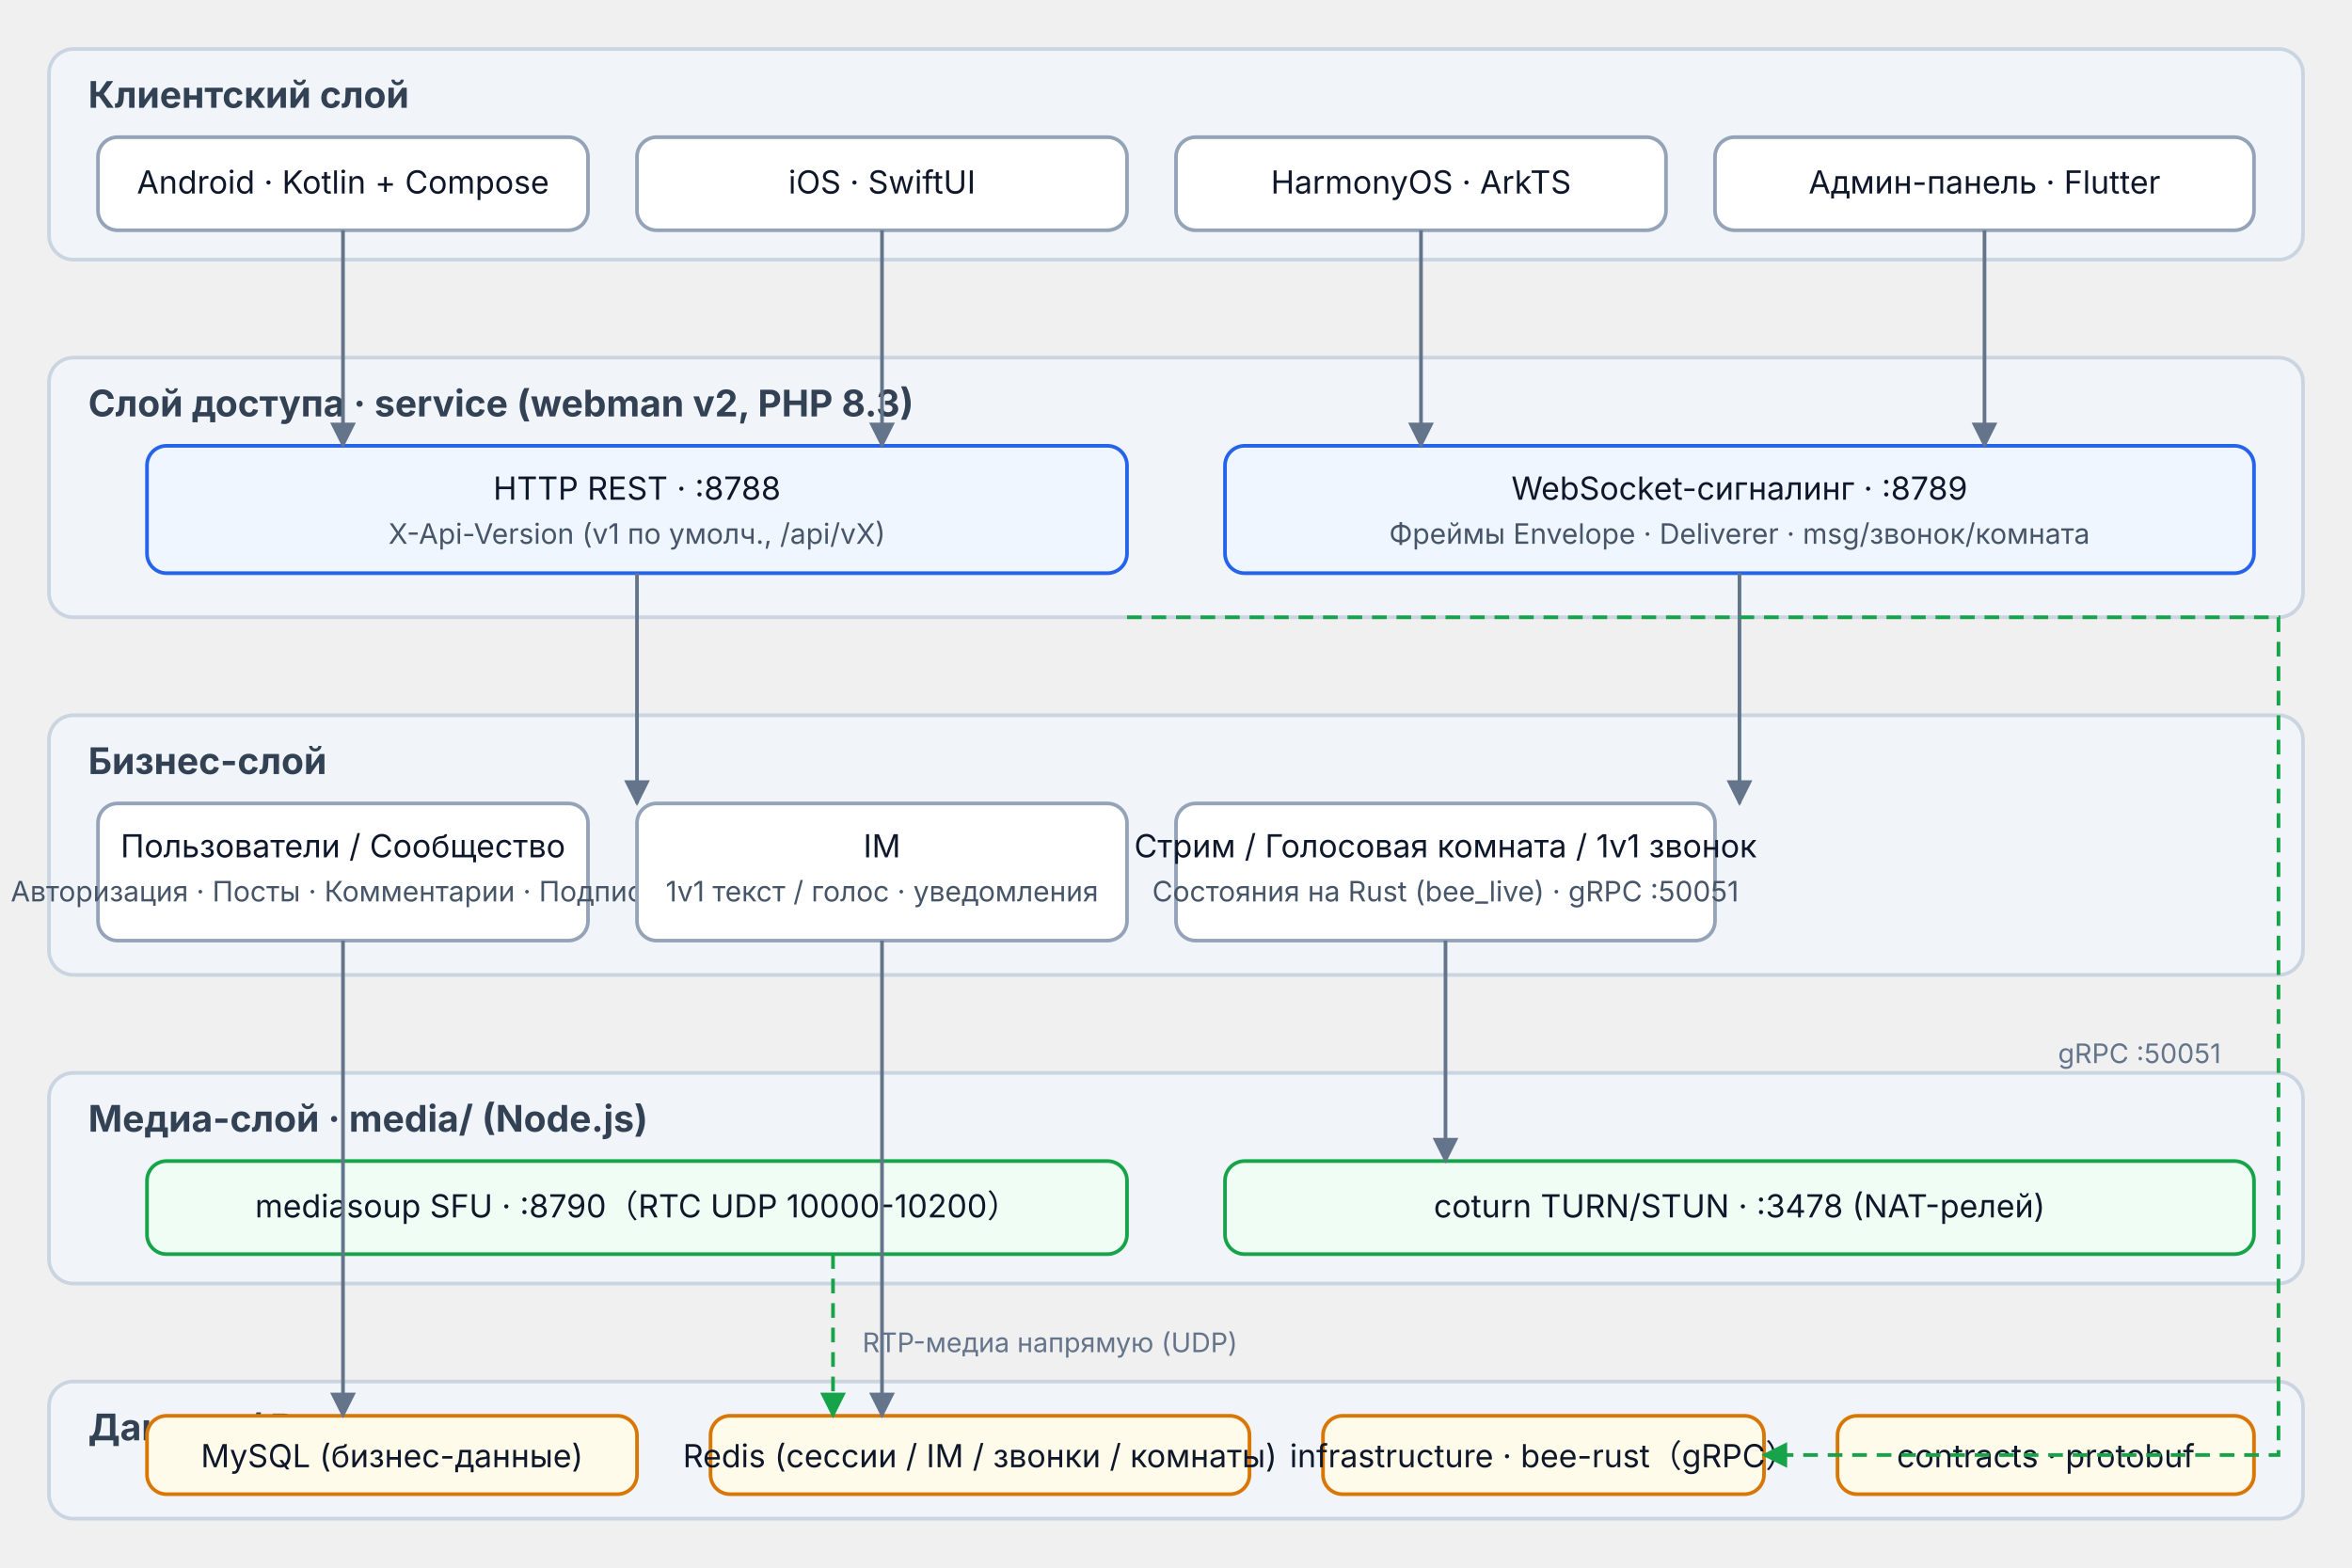
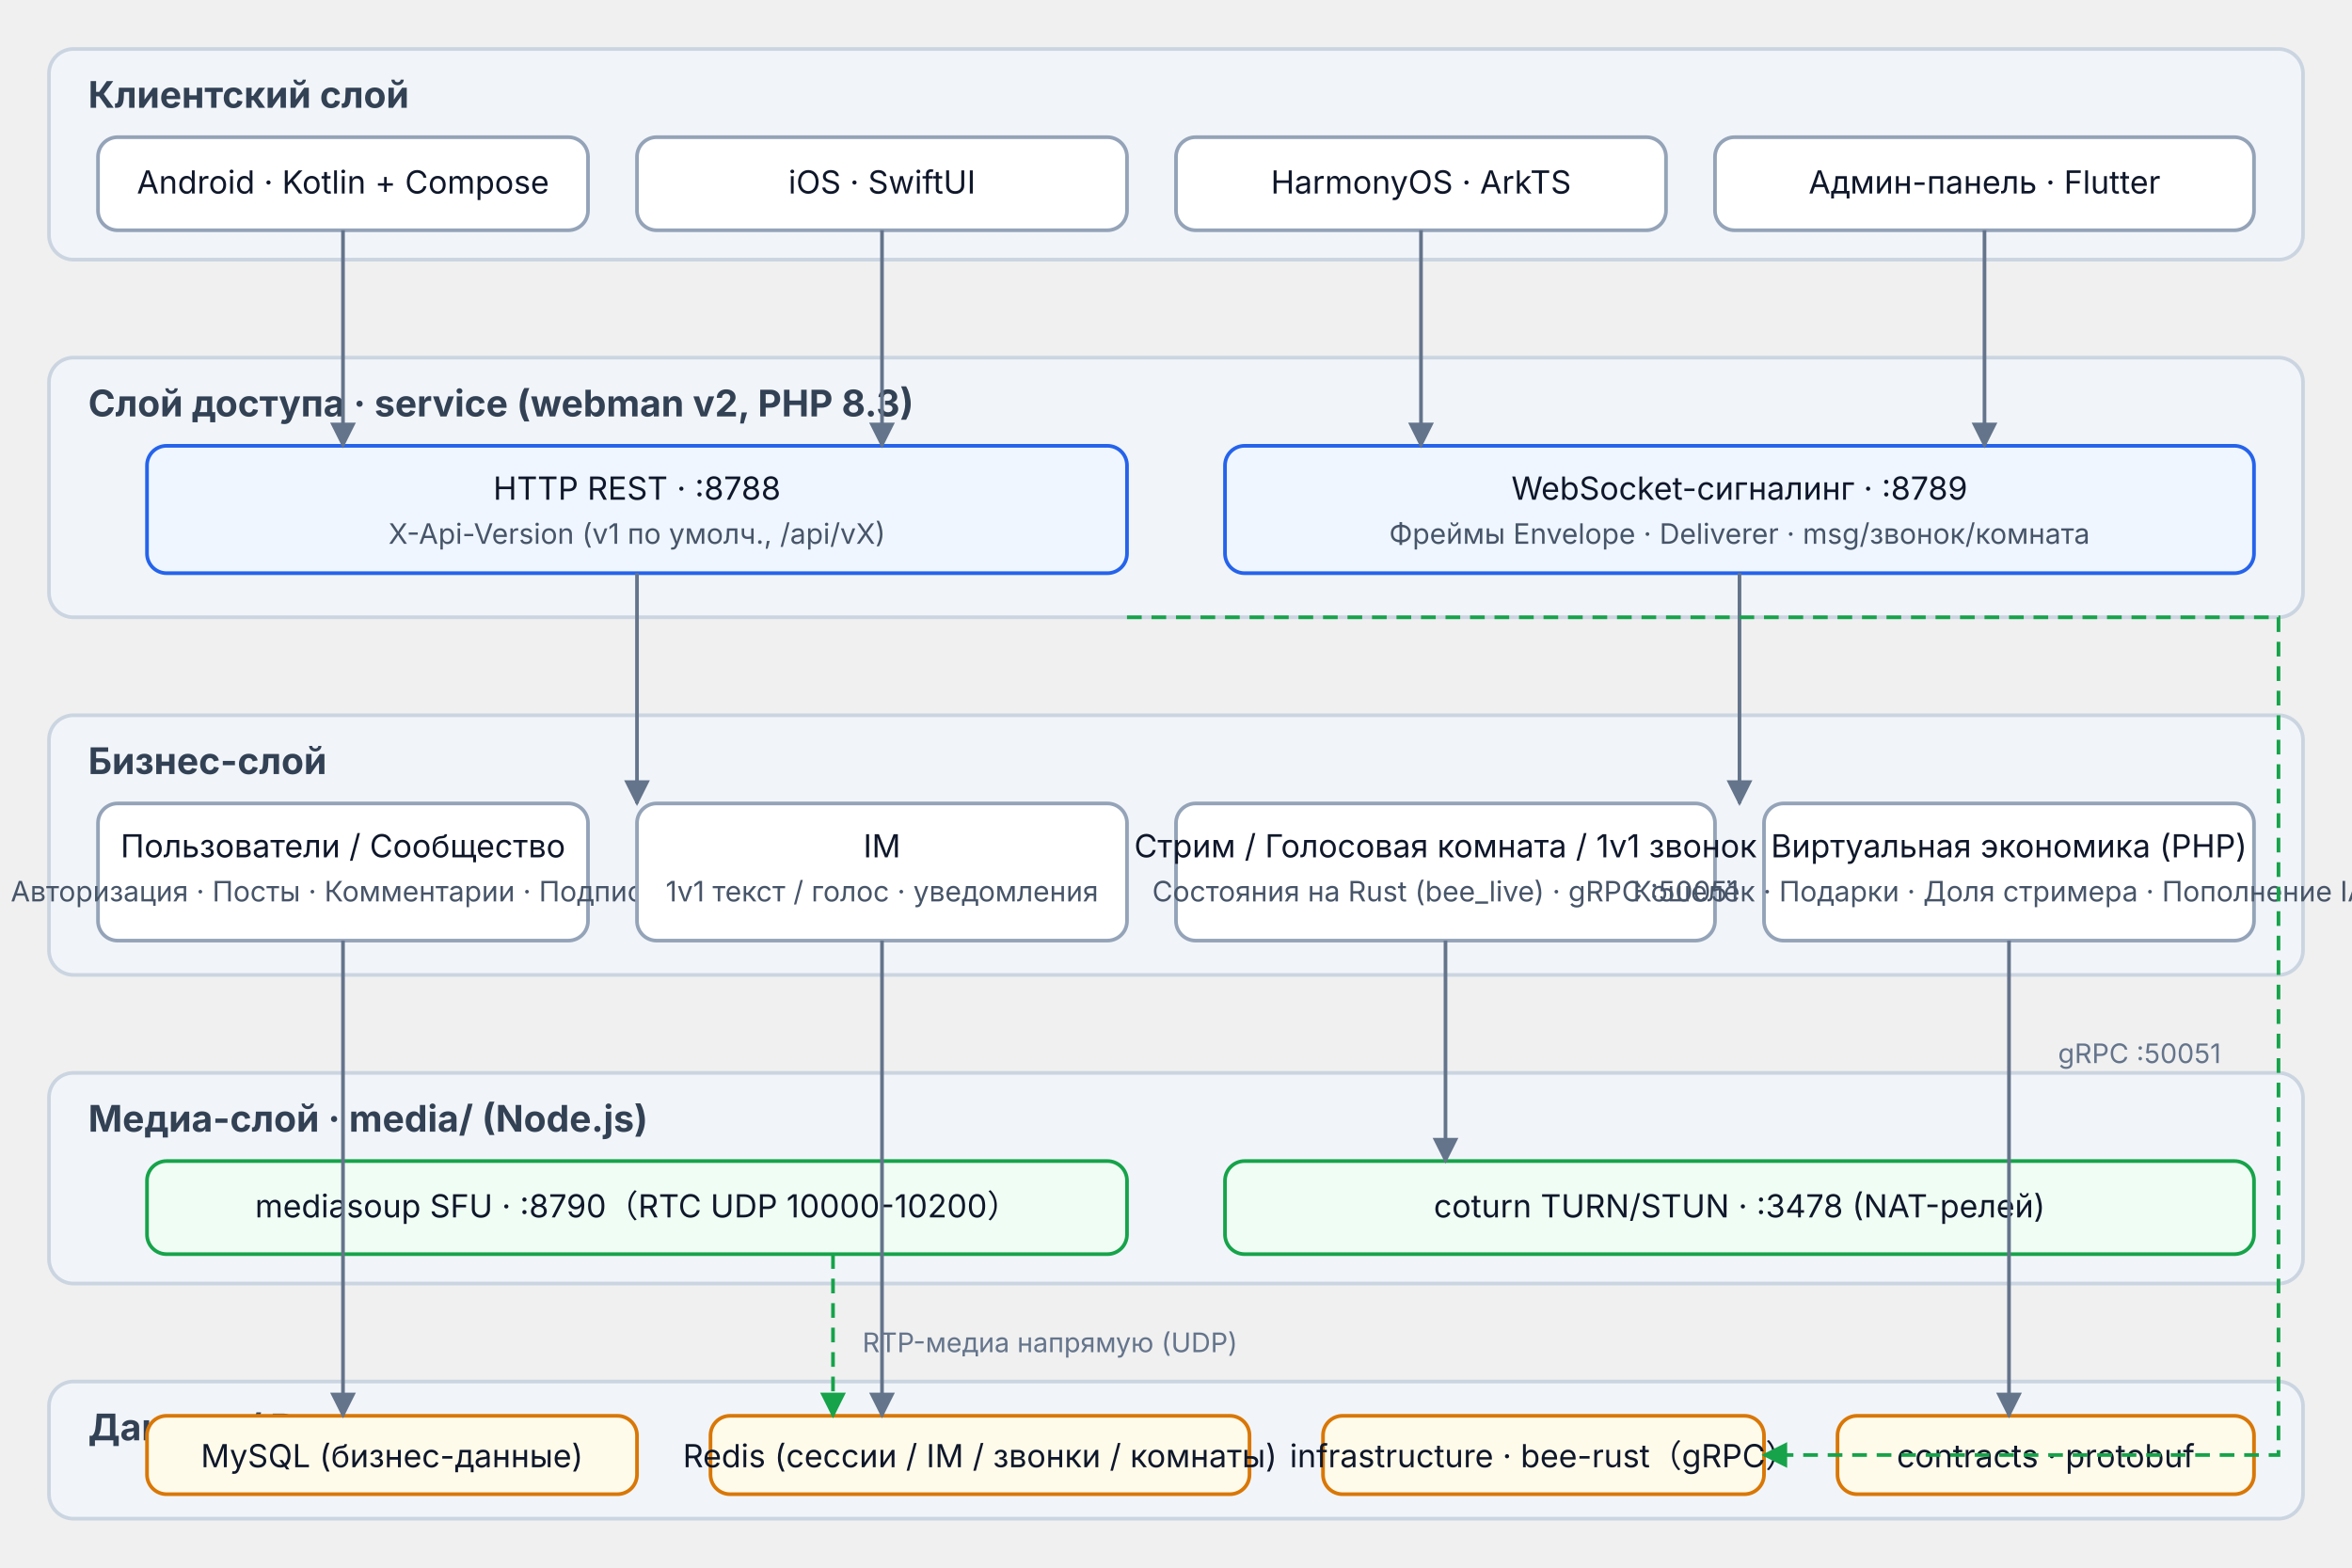
<svg xmlns="http://www.w3.org/2000/svg" viewBox="0 0 960 640" width="100%" font-family="system-ui, -apple-system, 'Segoe UI', 'PingFang SC', 'Microsoft YaHei', sans-serif">
  <defs>
    <marker id="arr" viewBox="0 0 10 10" refX="9" refY="5" markerWidth="7" markerHeight="7" orient="auto-start-reverse">
      <path d="M 0 0 L 10 5 L 0 10 z" fill="#64748b" />
    </marker>
    <marker id="arrg" viewBox="0 0 10 10" refX="9" refY="5" markerWidth="7" markerHeight="7" orient="auto-start-reverse">
      <path d="M 0 0 L 10 5 L 0 10 z" fill="#16a34a" />
    </marker>
  </defs>
  <style>
    .layer { fill: #f1f5f9; stroke: #cbd5e1; stroke-width: 1.5; rx: 10 }
    .box   { fill: #ffffff; stroke: #94a3b8; stroke-width: 1.5; rx: 8 }
    .boxb  { fill: #eff6ff; stroke: #2563eb; stroke-width: 1.5; rx: 8 }
    .boxg  { fill: #f0fdf4; stroke: #16a34a; stroke-width: 1.5; rx: 8 }
    .boxy  { fill: #fffbeb; stroke: #d97706; stroke-width: 1.5; rx: 8 }
    .lt    { font-size: 15px; font-weight: 700; fill: #334155 }
    .t     { font-size: 13px; fill: #0f172a; text-anchor: middle }
    .ts    { font-size: 11.5px; fill: #475569; text-anchor: middle }
    .edge  { stroke: #64748b; stroke-width: 1.5; fill: none; marker-end: url(#arr) }
    .edgeg { stroke: #16a34a; stroke-width: 1.5; fill: none; stroke-dasharray: 6 4; marker-end: url(#arrg) }
    .el    { font-size: 11px; fill: #64748b }
  </style>
  <g>
    <rect class="layer" x="20" y="20" width="920" height="86" />
    <text class="lt" x="36" y="44">Клиентский слой</text>
    <rect class="box" x="40" y="56" width="200" height="38" />
    <text class="t" x="140" y="79">Android · Kotlin + Compose</text>
    <rect class="box" x="260" y="56" width="200" height="38" />
    <text class="t" x="360" y="79">iOS · SwiftUI</text>
    <rect class="box" x="480" y="56" width="200" height="38" />
    <text class="t" x="580" y="79">HarmonyOS · ArkTS</text>
    <rect class="box" x="700" y="56" width="220" height="38" />
    <text class="t" x="810" y="79">Админ-панель · Flutter</text>
  </g>
  <g>
    <rect class="layer" x="20" y="146" width="920" height="106" />
    <text class="lt" x="36" y="170">Слой доступа · service (webman v2, PHP 8.3)</text>
    <rect class="boxb" x="60" y="182" width="400" height="52" />
    <text class="t" x="260" y="204">HTTP REST · :8788</text>
    <text class="ts" x="260" y="222">X-Api-Version (v1 по умолч., /api/vX)</text>
    <rect class="boxb" x="500" y="182" width="420" height="52" />
    <text class="t" x="710" y="204">WebSocket-сигналинг · :8789</text>
    <text class="ts" x="710" y="222">Фреймы Envelope · Deliverer · msg/звонок/комната</text>
  </g>
  <g>
    <rect class="layer" x="20" y="292" width="920" height="106" />
    <text class="lt" x="36" y="316">Бизнес-слой</text>
    <rect class="box" x="40" y="328" width="200" height="56" />
    <text class="t" x="140" y="350">Пользователи / Сообщество</text>
    <text class="ts" x="140" y="368">Авторизация · Посты · Комментарии · Подписки</text>
    <rect class="box" x="260" y="328" width="200" height="56" />
    <text class="t" x="360" y="350">IM</text>
    <text class="ts" x="360" y="368">1v1 текст / голос · уведомления</text>
    <rect class="box" x="480" y="328" width="220" height="56" />
    <text class="t" x="590" y="350">Стрим / Голосовая комната / 1v1 звонок</text>
    <text class="ts" x="590" y="368">Состояния на Rust (bee_live) · gRPC :50051</text>
+     <rect class="box" x="720" y="328" width="200" height="56" />
+     <text class="t" x="820" y="350">Виртуальная экономика (PHP)</text>
+     <text class="ts" x="820" y="368">Кошелёк · Подарки · Доля стримера · Пополнение IAP</text>
  </g>
  <g>
    <rect class="layer" x="20" y="438" width="920" height="86" />
    <text class="lt" x="36" y="462">Медиа-слой · media/ (Node.js)</text>
    <rect class="boxg" x="60" y="474" width="400" height="38" />
    <text class="t" x="260" y="497">mediasoup SFU · :8790（RTC UDP 10000-10200）</text>
    <rect class="boxg" x="500" y="474" width="420" height="38" />
    <text class="t" x="710" y="497">coturn TURN/STUN · :3478 (NAT-релей)</text>
  </g>
  <g>
    <rect class="layer" x="20" y="564" width="920" height="56" />
    <text class="lt" x="36" y="588">Данные / Вычисления</text>
    <rect class="boxy" x="60" y="578" width="200" height="32" />
    <text class="t" x="160" y="599">MySQL (бизнес-данные)</text>
    <rect class="boxy" x="290" y="578" width="220" height="32" />
    <text class="t" x="400" y="599">Redis (сессии / IM / звонки / комнаты)</text>
    <rect class="boxy" x="540" y="578" width="180" height="32" />
    <text class="t" x="630" y="599">infrastructure · bee-rust（gRPC）</text>
    <rect class="boxy" x="750" y="578" width="170" height="32" />
    <text class="t" x="835" y="599">contracts · protobuf</text>
  </g>
  <path class="edge" d="M 140 94 L 140 182" />
  <path class="edge" d="M 360 94 L 360 182" />
  <path class="edge" d="M 580 94 L 580 182" />
  <path class="edge" d="M 810 94 L 810 182" />
  <path class="edge" d="M 260 234 L 260 328" />
  <path class="edge" d="M 710 234 L 710 328" />
  <path class="edgeg" d="M 460 252 L 930 252 L 930 594 L 720 594" />
  <text class="el" x="840" y="434">gRPC :50051</text>
  <path class="edge" d="M 590 384 L 590 474" />
  <path class="edge" d="M 140 384 L 140 578" />
  <path class="edge" d="M 360 384 L 360 578" />
+   <path class="edge" d="M 820 384 L 820 578" />
  <path class="edgeg" d="M 340 512 L 340 578" />
  <text class="el" x="352" y="552">RTP-медиа напрямую (UDP)</text>
</svg>
